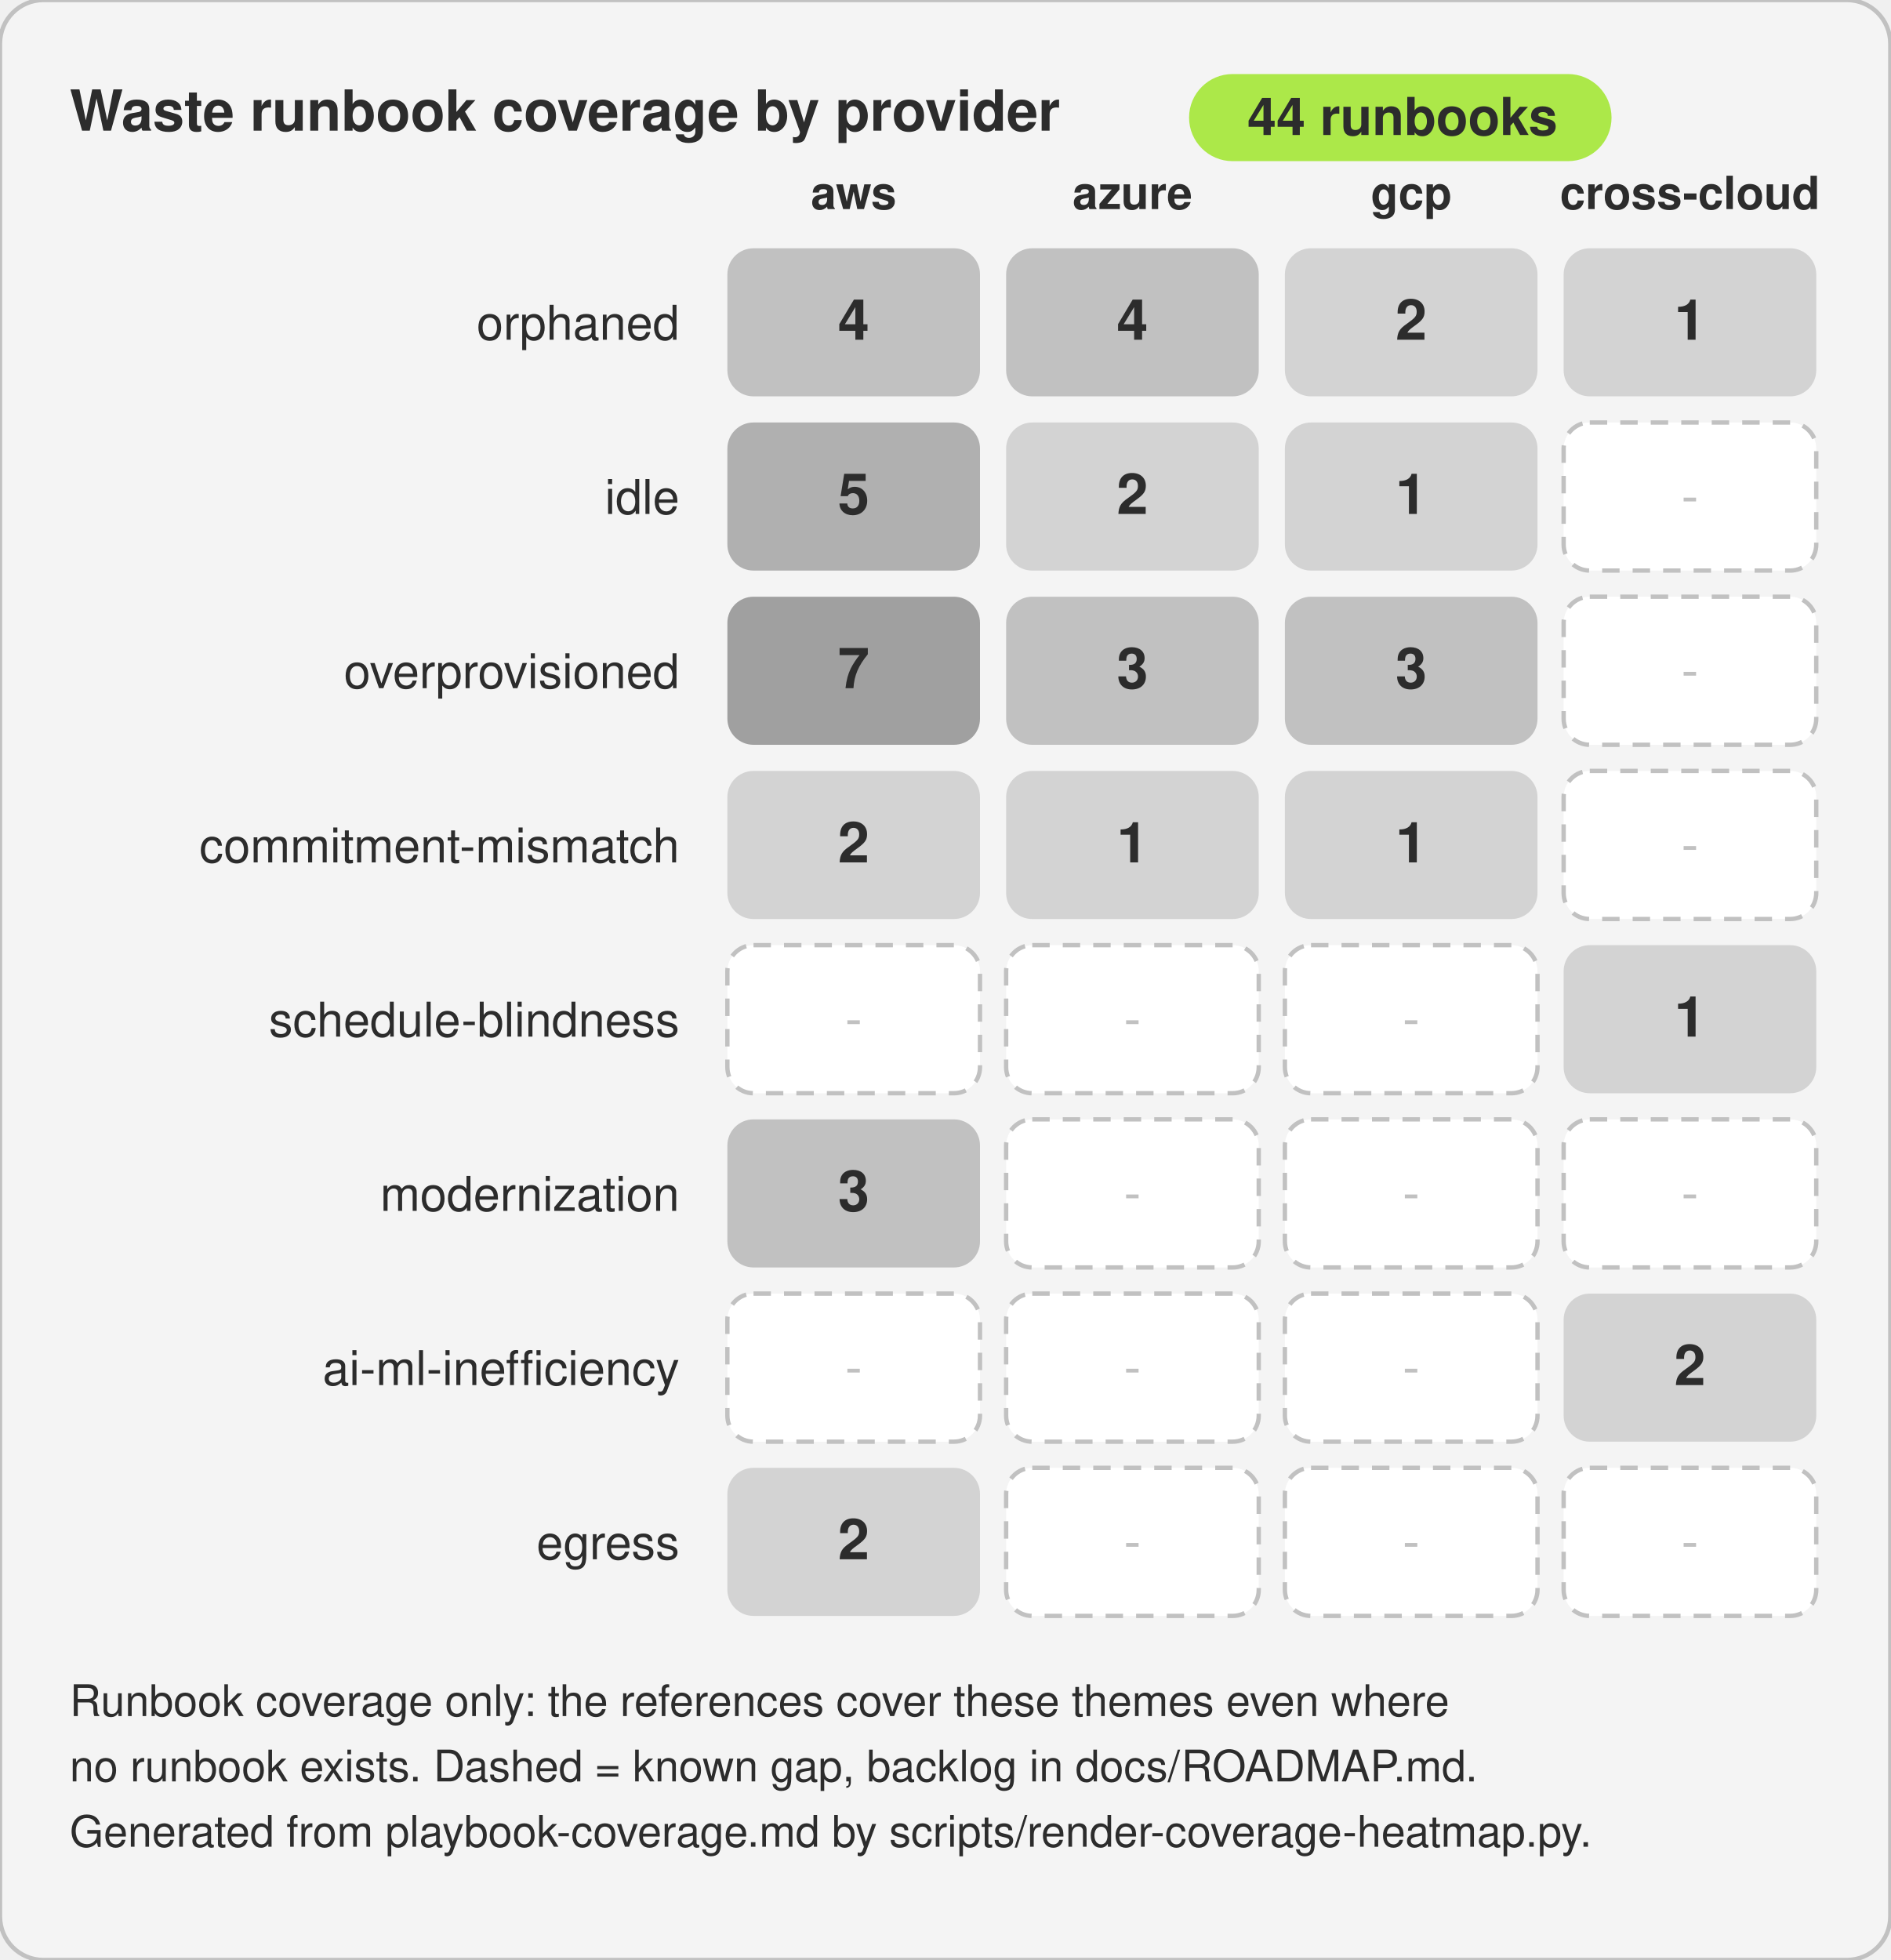
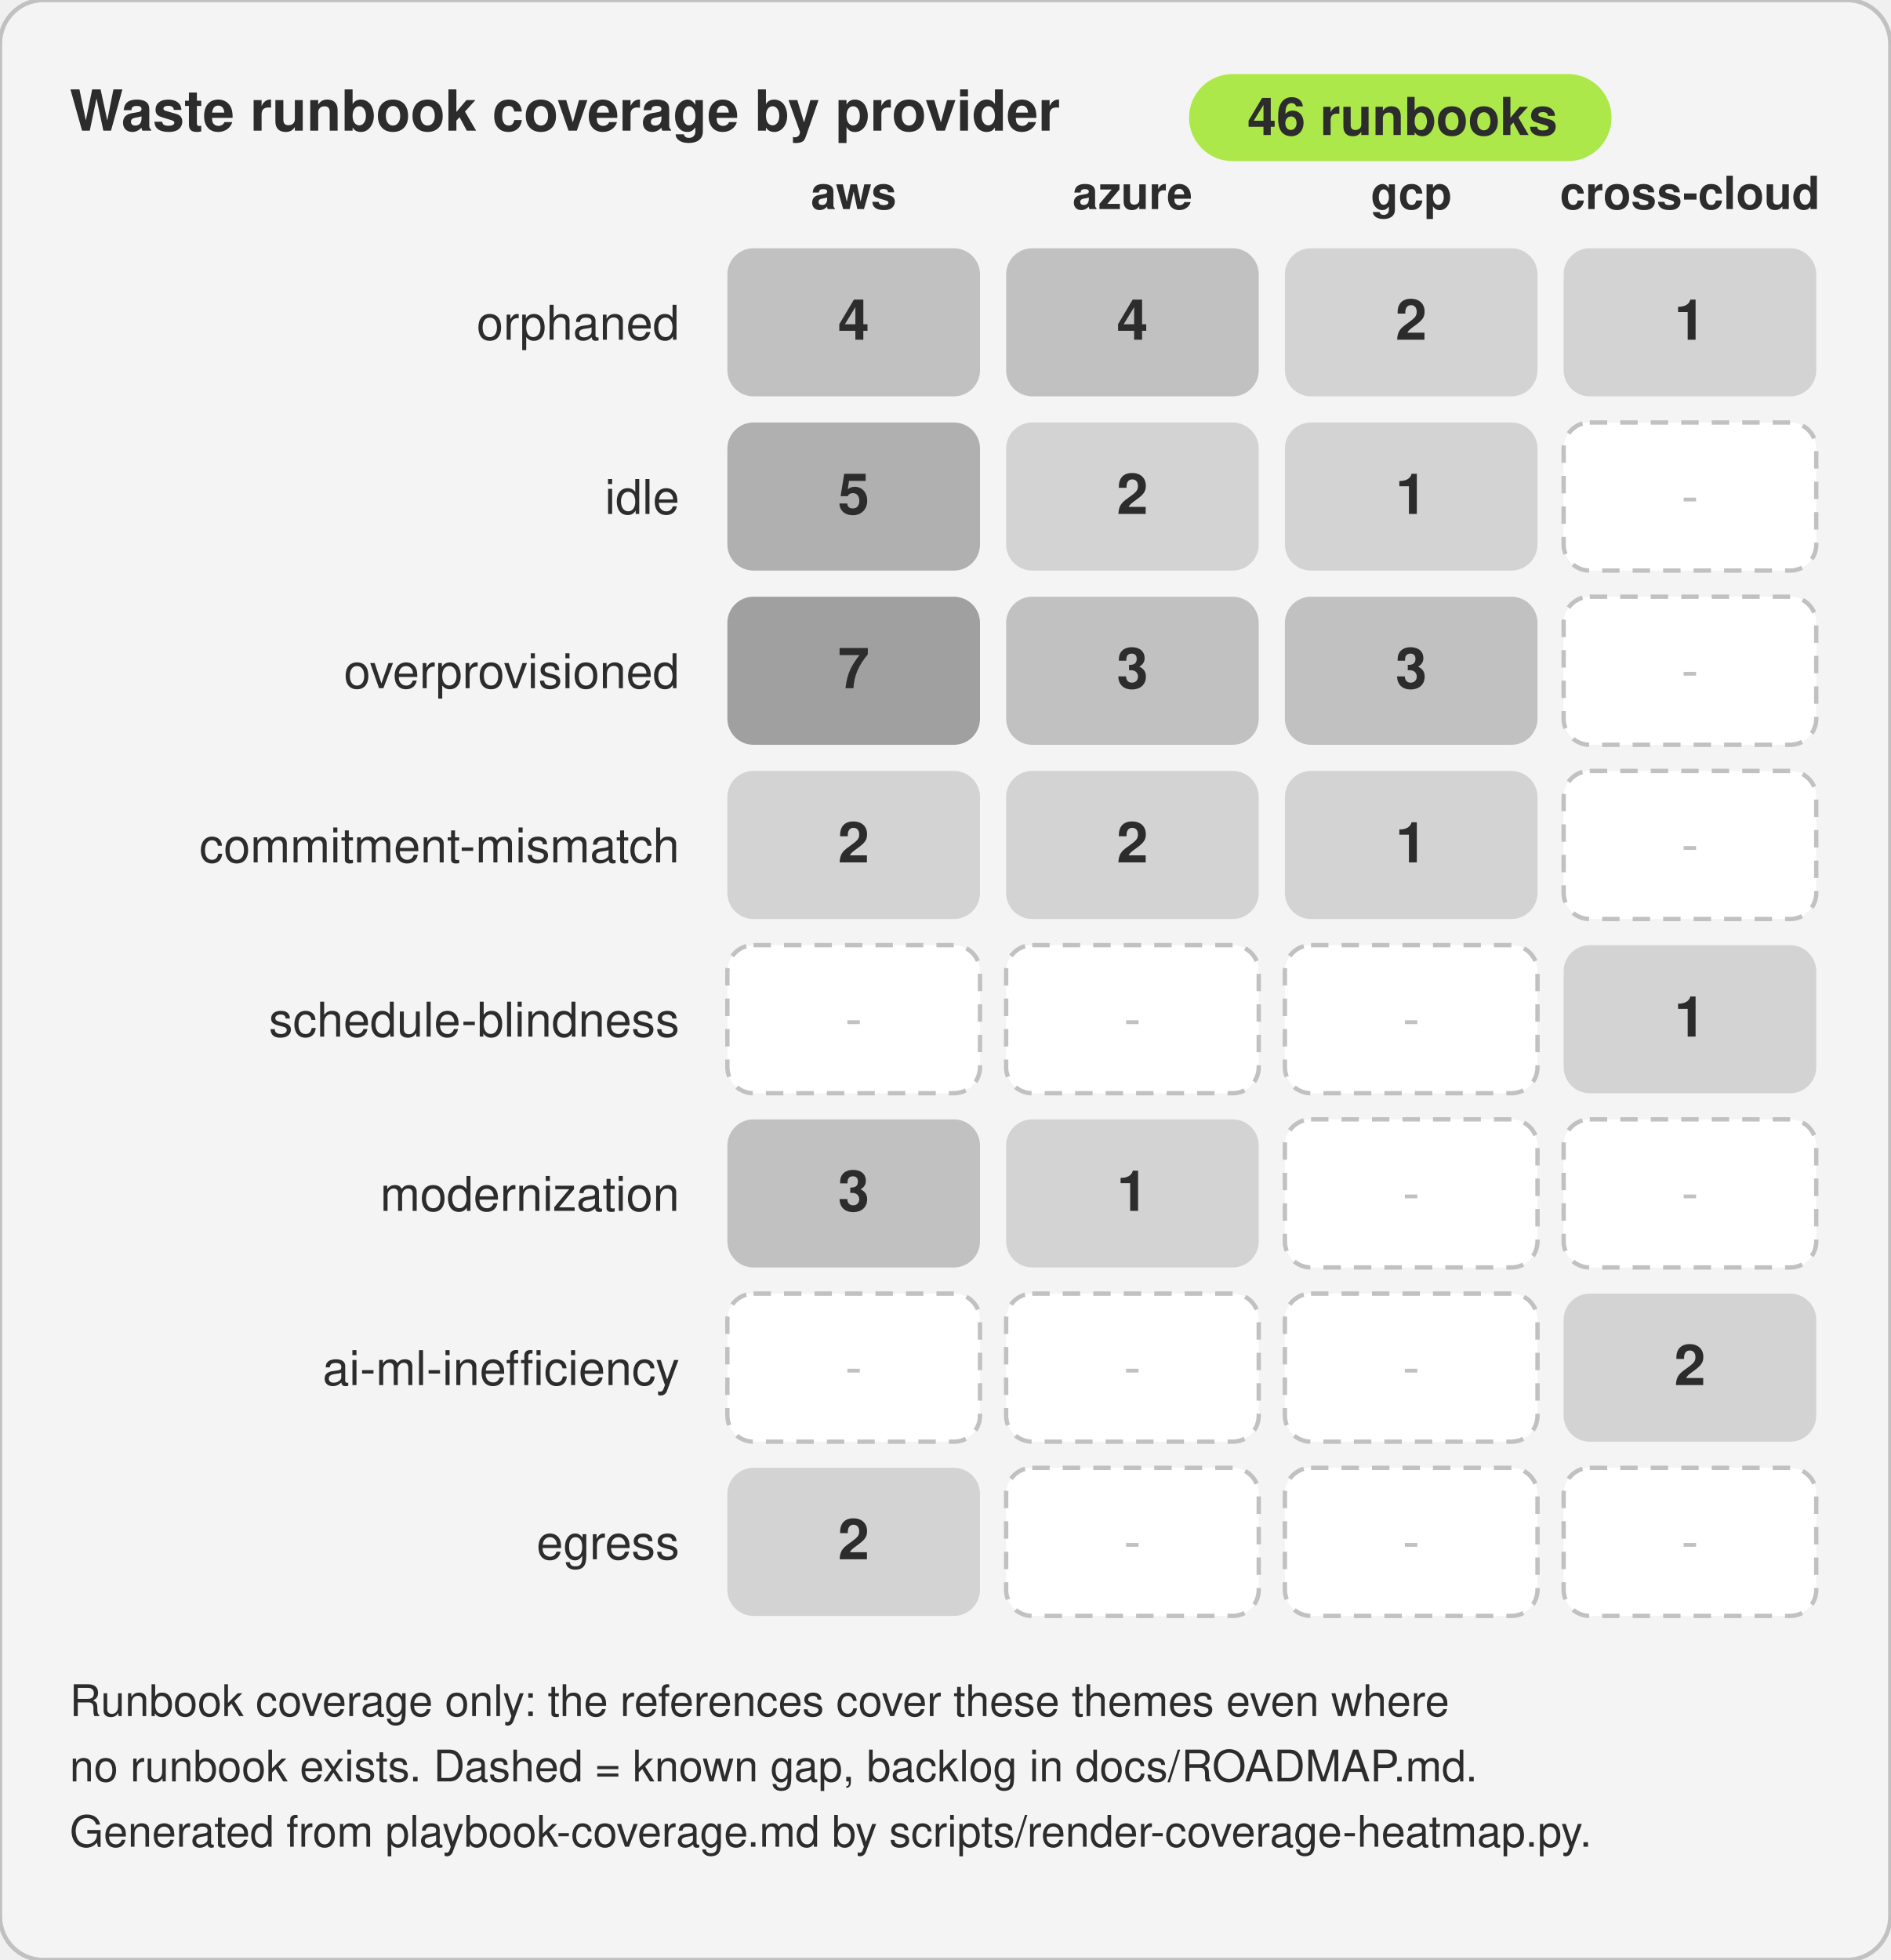
- <svg xmlns="http://www.w3.org/2000/svg" width="434" height="450" viewBox="0 0 434 450" role="img" aria-label="Waste runbook coverage: 44 runbooks across 8 waste categories and 4 scopes">
+ <svg xmlns="http://www.w3.org/2000/svg" width="434" height="450" viewBox="0 0 434 450" role="img" aria-label="Waste runbook coverage: 46 runbooks across 8 waste categories and 4 scopes">
  <rect width="434" height="450" rx="10" fill="#F4F4F4" stroke="#C1C1C1" />
  <text x="16" y="30" font-family="Segoe UI, Helvetica, Arial, sans-serif" font-size="13" font-weight="700" fill="#2C2C2C">Waste runbook coverage by provider</text>
  <rect x="273" y="17" width="97" height="20" rx="10" fill="#ACE849" />
-   <text x="322" y="31" font-family="Segoe UI, Helvetica, Arial, sans-serif" font-size="12" font-weight="700" fill="#2C2C2C" text-anchor="middle">44 runbooks</text>
+   <text x="322" y="31" font-family="Segoe UI, Helvetica, Arial, sans-serif" font-size="12" font-weight="700" fill="#2C2C2C" text-anchor="middle">46 runbooks</text>
  <text x="196" y="48" font-family="Segoe UI, Helvetica, Arial, sans-serif" font-size="10.5" font-weight="700" fill="#2C2C2C" text-anchor="middle">aws</text>
  <text x="260" y="48" font-family="Segoe UI, Helvetica, Arial, sans-serif" font-size="10.5" font-weight="700" fill="#2C2C2C" text-anchor="middle">azure</text>
  <text x="324" y="48" font-family="Segoe UI, Helvetica, Arial, sans-serif" font-size="10.5" font-weight="700" fill="#2C2C2C" text-anchor="middle">gcp</text>
  <text x="388" y="48" font-family="Segoe UI, Helvetica, Arial, sans-serif" font-size="10.5" font-weight="700" fill="#2C2C2C" text-anchor="middle">cross-cloud</text>
  <text x="156" y="78" font-family="Segoe UI, Helvetica, Arial, sans-serif" font-size="11" fill="#2C2C2C" text-anchor="end">orphaned</text>
  <rect x="167" y="57" width="58" height="34" rx="6" fill="#C1C1C1" />
  <text x="196" y="78" font-family="Segoe UI, Helvetica, Arial, sans-serif" font-size="13" font-weight="600" fill="#2C2C2C" text-anchor="middle">4</text>
  <rect x="231" y="57" width="58" height="34" rx="6" fill="#C1C1C1" />
  <text x="260" y="78" font-family="Segoe UI, Helvetica, Arial, sans-serif" font-size="13" font-weight="600" fill="#2C2C2C" text-anchor="middle">4</text>
  <rect x="295" y="57" width="58" height="34" rx="6" fill="#D3D3D3" />
  <text x="324" y="78" font-family="Segoe UI, Helvetica, Arial, sans-serif" font-size="13" font-weight="600" fill="#2C2C2C" text-anchor="middle">2</text>
  <rect x="359" y="57" width="58" height="34" rx="6" fill="#D3D3D3" />
  <text x="388" y="78" font-family="Segoe UI, Helvetica, Arial, sans-serif" font-size="13" font-weight="600" fill="#2C2C2C" text-anchor="middle">1</text>
  <text x="156" y="118" font-family="Segoe UI, Helvetica, Arial, sans-serif" font-size="11" fill="#2C2C2C" text-anchor="end">idle</text>
  <rect x="167" y="97" width="58" height="34" rx="6" fill="#B0B0B0" />
  <text x="196" y="118" font-family="Segoe UI, Helvetica, Arial, sans-serif" font-size="13" font-weight="600" fill="#2C2C2C" text-anchor="middle">5</text>
  <rect x="231" y="97" width="58" height="34" rx="6" fill="#D3D3D3" />
  <text x="260" y="118" font-family="Segoe UI, Helvetica, Arial, sans-serif" font-size="13" font-weight="600" fill="#2C2C2C" text-anchor="middle">2</text>
  <rect x="295" y="97" width="58" height="34" rx="6" fill="#D3D3D3" />
  <text x="324" y="118" font-family="Segoe UI, Helvetica, Arial, sans-serif" font-size="13" font-weight="600" fill="#2C2C2C" text-anchor="middle">1</text>
  <rect x="359" y="97" width="58" height="34" rx="6" fill="#FFFFFF" stroke="#C1C1C1" stroke-dasharray="4 3" />
  <text x="388" y="118" font-family="Segoe UI, Helvetica, Arial, sans-serif" font-size="12" fill="#C1C1C1" text-anchor="middle">-</text>
  <text x="156" y="158" font-family="Segoe UI, Helvetica, Arial, sans-serif" font-size="11" fill="#2C2C2C" text-anchor="end">overprovisioned</text>
  <rect x="167" y="137" width="58" height="34" rx="6" fill="#A0A0A0" />
  <text x="196" y="158" font-family="Segoe UI, Helvetica, Arial, sans-serif" font-size="13" font-weight="600" fill="#2C2C2C" text-anchor="middle">7</text>
  <rect x="231" y="137" width="58" height="34" rx="6" fill="#C1C1C1" />
  <text x="260" y="158" font-family="Segoe UI, Helvetica, Arial, sans-serif" font-size="13" font-weight="600" fill="#2C2C2C" text-anchor="middle">3</text>
  <rect x="295" y="137" width="58" height="34" rx="6" fill="#C1C1C1" />
  <text x="324" y="158" font-family="Segoe UI, Helvetica, Arial, sans-serif" font-size="13" font-weight="600" fill="#2C2C2C" text-anchor="middle">3</text>
  <rect x="359" y="137" width="58" height="34" rx="6" fill="#FFFFFF" stroke="#C1C1C1" stroke-dasharray="4 3" />
  <text x="388" y="158" font-family="Segoe UI, Helvetica, Arial, sans-serif" font-size="12" fill="#C1C1C1" text-anchor="middle">-</text>
  <text x="156" y="198" font-family="Segoe UI, Helvetica, Arial, sans-serif" font-size="11" fill="#2C2C2C" text-anchor="end">commitment-mismatch</text>
  <rect x="167" y="177" width="58" height="34" rx="6" fill="#D3D3D3" />
  <text x="196" y="198" font-family="Segoe UI, Helvetica, Arial, sans-serif" font-size="13" font-weight="600" fill="#2C2C2C" text-anchor="middle">2</text>
  <rect x="231" y="177" width="58" height="34" rx="6" fill="#D3D3D3" />
-   <text x="260" y="198" font-family="Segoe UI, Helvetica, Arial, sans-serif" font-size="13" font-weight="600" fill="#2C2C2C" text-anchor="middle">1</text>
+   <text x="260" y="198" font-family="Segoe UI, Helvetica, Arial, sans-serif" font-size="13" font-weight="600" fill="#2C2C2C" text-anchor="middle">2</text>
  <rect x="295" y="177" width="58" height="34" rx="6" fill="#D3D3D3" />
  <text x="324" y="198" font-family="Segoe UI, Helvetica, Arial, sans-serif" font-size="13" font-weight="600" fill="#2C2C2C" text-anchor="middle">1</text>
  <rect x="359" y="177" width="58" height="34" rx="6" fill="#FFFFFF" stroke="#C1C1C1" stroke-dasharray="4 3" />
  <text x="388" y="198" font-family="Segoe UI, Helvetica, Arial, sans-serif" font-size="12" fill="#C1C1C1" text-anchor="middle">-</text>
  <text x="156" y="238" font-family="Segoe UI, Helvetica, Arial, sans-serif" font-size="11" fill="#2C2C2C" text-anchor="end">schedule-blindness</text>
  <rect x="167" y="217" width="58" height="34" rx="6" fill="#FFFFFF" stroke="#C1C1C1" stroke-dasharray="4 3" />
  <text x="196" y="238" font-family="Segoe UI, Helvetica, Arial, sans-serif" font-size="12" fill="#C1C1C1" text-anchor="middle">-</text>
  <rect x="231" y="217" width="58" height="34" rx="6" fill="#FFFFFF" stroke="#C1C1C1" stroke-dasharray="4 3" />
  <text x="260" y="238" font-family="Segoe UI, Helvetica, Arial, sans-serif" font-size="12" fill="#C1C1C1" text-anchor="middle">-</text>
  <rect x="295" y="217" width="58" height="34" rx="6" fill="#FFFFFF" stroke="#C1C1C1" stroke-dasharray="4 3" />
  <text x="324" y="238" font-family="Segoe UI, Helvetica, Arial, sans-serif" font-size="12" fill="#C1C1C1" text-anchor="middle">-</text>
  <rect x="359" y="217" width="58" height="34" rx="6" fill="#D3D3D3" />
  <text x="388" y="238" font-family="Segoe UI, Helvetica, Arial, sans-serif" font-size="13" font-weight="600" fill="#2C2C2C" text-anchor="middle">1</text>
  <text x="156" y="278" font-family="Segoe UI, Helvetica, Arial, sans-serif" font-size="11" fill="#2C2C2C" text-anchor="end">modernization</text>
  <rect x="167" y="257" width="58" height="34" rx="6" fill="#C1C1C1" />
  <text x="196" y="278" font-family="Segoe UI, Helvetica, Arial, sans-serif" font-size="13" font-weight="600" fill="#2C2C2C" text-anchor="middle">3</text>
-   <rect x="231" y="257" width="58" height="34" rx="6" fill="#FFFFFF" stroke="#C1C1C1" stroke-dasharray="4 3" />
-   <text x="260" y="278" font-family="Segoe UI, Helvetica, Arial, sans-serif" font-size="12" fill="#C1C1C1" text-anchor="middle">-</text>
+   <rect x="231" y="257" width="58" height="34" rx="6" fill="#D3D3D3" />
+   <text x="260" y="278" font-family="Segoe UI, Helvetica, Arial, sans-serif" font-size="13" font-weight="600" fill="#2C2C2C" text-anchor="middle">1</text>
  <rect x="295" y="257" width="58" height="34" rx="6" fill="#FFFFFF" stroke="#C1C1C1" stroke-dasharray="4 3" />
  <text x="324" y="278" font-family="Segoe UI, Helvetica, Arial, sans-serif" font-size="12" fill="#C1C1C1" text-anchor="middle">-</text>
  <rect x="359" y="257" width="58" height="34" rx="6" fill="#FFFFFF" stroke="#C1C1C1" stroke-dasharray="4 3" />
  <text x="388" y="278" font-family="Segoe UI, Helvetica, Arial, sans-serif" font-size="12" fill="#C1C1C1" text-anchor="middle">-</text>
  <text x="156" y="318" font-family="Segoe UI, Helvetica, Arial, sans-serif" font-size="11" fill="#2C2C2C" text-anchor="end">ai-ml-inefficiency</text>
  <rect x="167" y="297" width="58" height="34" rx="6" fill="#FFFFFF" stroke="#C1C1C1" stroke-dasharray="4 3" />
  <text x="196" y="318" font-family="Segoe UI, Helvetica, Arial, sans-serif" font-size="12" fill="#C1C1C1" text-anchor="middle">-</text>
  <rect x="231" y="297" width="58" height="34" rx="6" fill="#FFFFFF" stroke="#C1C1C1" stroke-dasharray="4 3" />
  <text x="260" y="318" font-family="Segoe UI, Helvetica, Arial, sans-serif" font-size="12" fill="#C1C1C1" text-anchor="middle">-</text>
  <rect x="295" y="297" width="58" height="34" rx="6" fill="#FFFFFF" stroke="#C1C1C1" stroke-dasharray="4 3" />
  <text x="324" y="318" font-family="Segoe UI, Helvetica, Arial, sans-serif" font-size="12" fill="#C1C1C1" text-anchor="middle">-</text>
  <rect x="359" y="297" width="58" height="34" rx="6" fill="#D3D3D3" />
  <text x="388" y="318" font-family="Segoe UI, Helvetica, Arial, sans-serif" font-size="13" font-weight="600" fill="#2C2C2C" text-anchor="middle">2</text>
  <text x="156" y="358" font-family="Segoe UI, Helvetica, Arial, sans-serif" font-size="11" fill="#2C2C2C" text-anchor="end">egress</text>
  <rect x="167" y="337" width="58" height="34" rx="6" fill="#D3D3D3" />
  <text x="196" y="358" font-family="Segoe UI, Helvetica, Arial, sans-serif" font-size="13" font-weight="600" fill="#2C2C2C" text-anchor="middle">2</text>
  <rect x="231" y="337" width="58" height="34" rx="6" fill="#FFFFFF" stroke="#C1C1C1" stroke-dasharray="4 3" />
  <text x="260" y="358" font-family="Segoe UI, Helvetica, Arial, sans-serif" font-size="12" fill="#C1C1C1" text-anchor="middle">-</text>
  <rect x="295" y="337" width="58" height="34" rx="6" fill="#FFFFFF" stroke="#C1C1C1" stroke-dasharray="4 3" />
  <text x="324" y="358" font-family="Segoe UI, Helvetica, Arial, sans-serif" font-size="12" fill="#C1C1C1" text-anchor="middle">-</text>
  <rect x="359" y="337" width="58" height="34" rx="6" fill="#FFFFFF" stroke="#C1C1C1" stroke-dasharray="4 3" />
  <text x="388" y="358" font-family="Segoe UI, Helvetica, Arial, sans-serif" font-size="12" fill="#C1C1C1" text-anchor="middle">-</text>
  <text x="16" y="394" font-family="Segoe UI, Helvetica, Arial, sans-serif" font-size="10" fill="#2C2C2C">Runbook coverage only: the references cover these themes even where</text>
  <text x="16" y="409" font-family="Segoe UI, Helvetica, Arial, sans-serif" font-size="10" fill="#2C2C2C">no runbook exists. Dashed = known gap, backlog in docs/ROADMAP.md.</text>
  <text x="16" y="424" font-family="Segoe UI, Helvetica, Arial, sans-serif" font-size="10" fill="#2C2C2C">Generated from playbook-coverage.md by scripts/render-coverage-heatmap.py.</text>
</svg>
